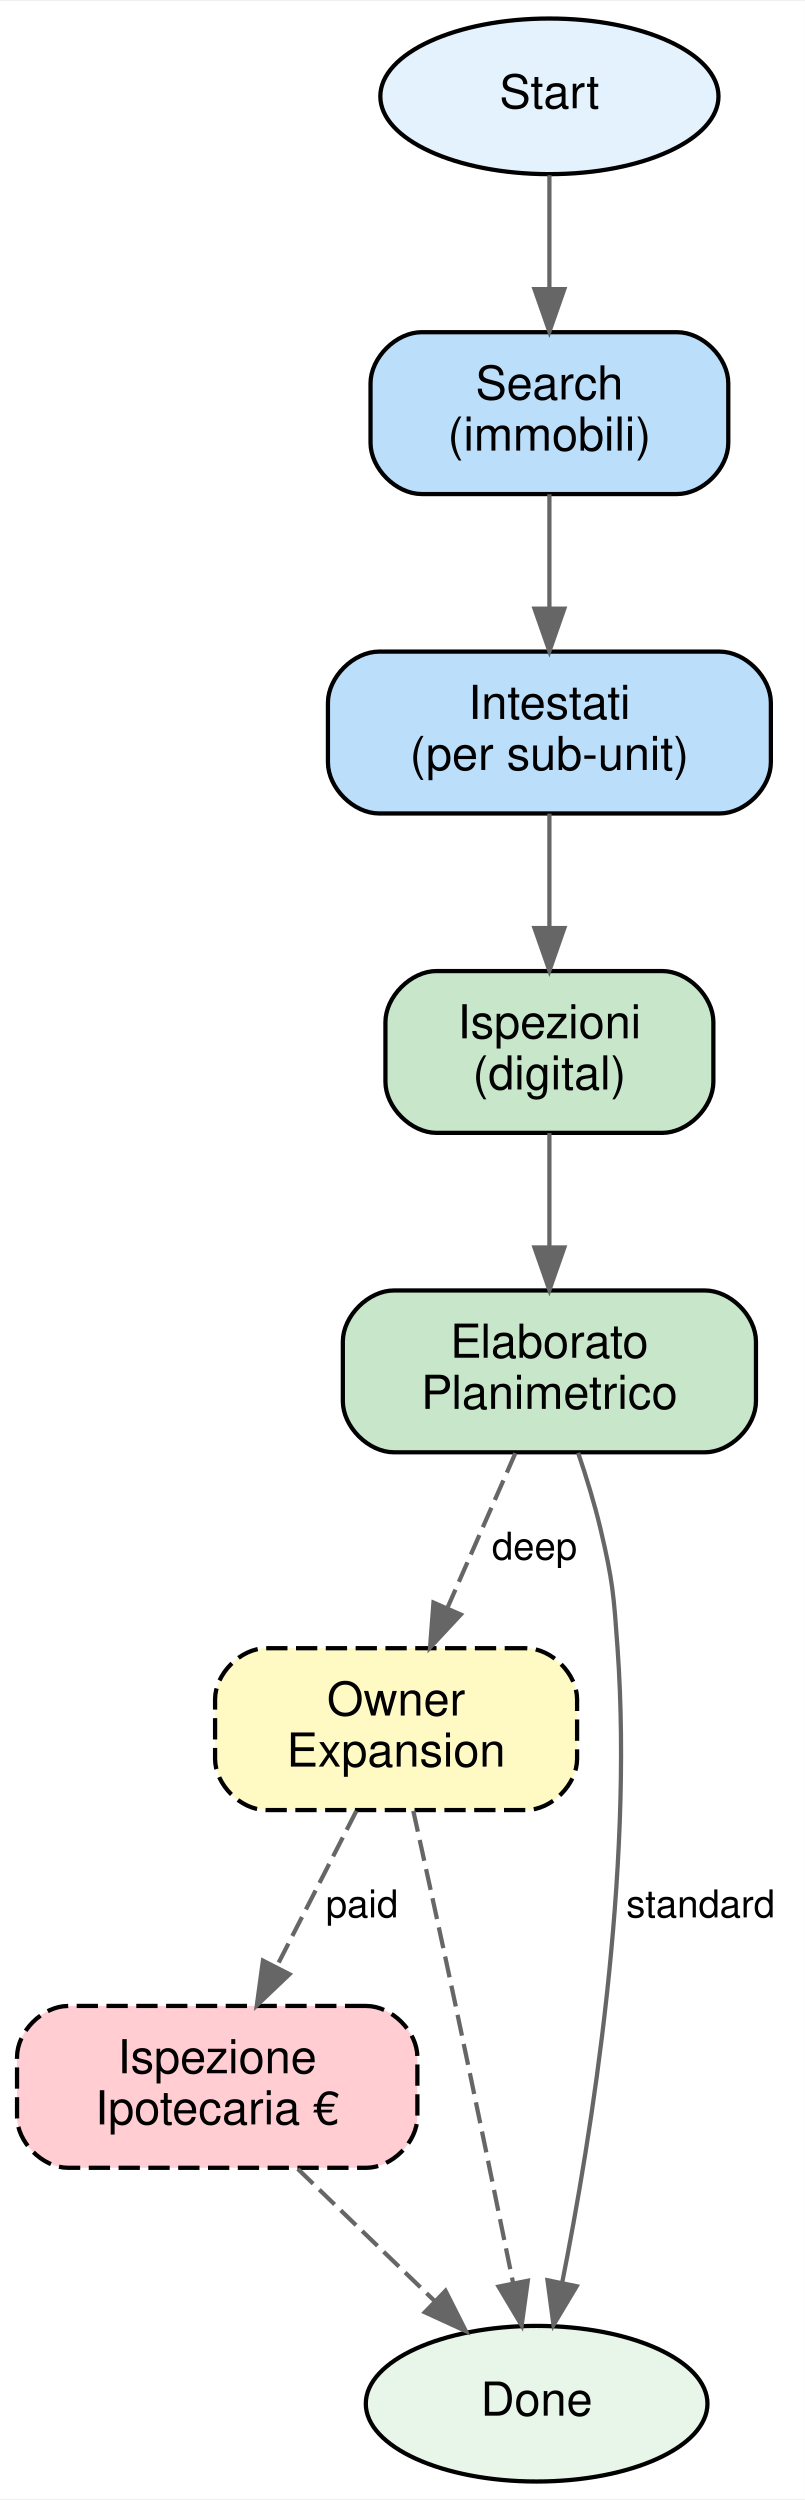
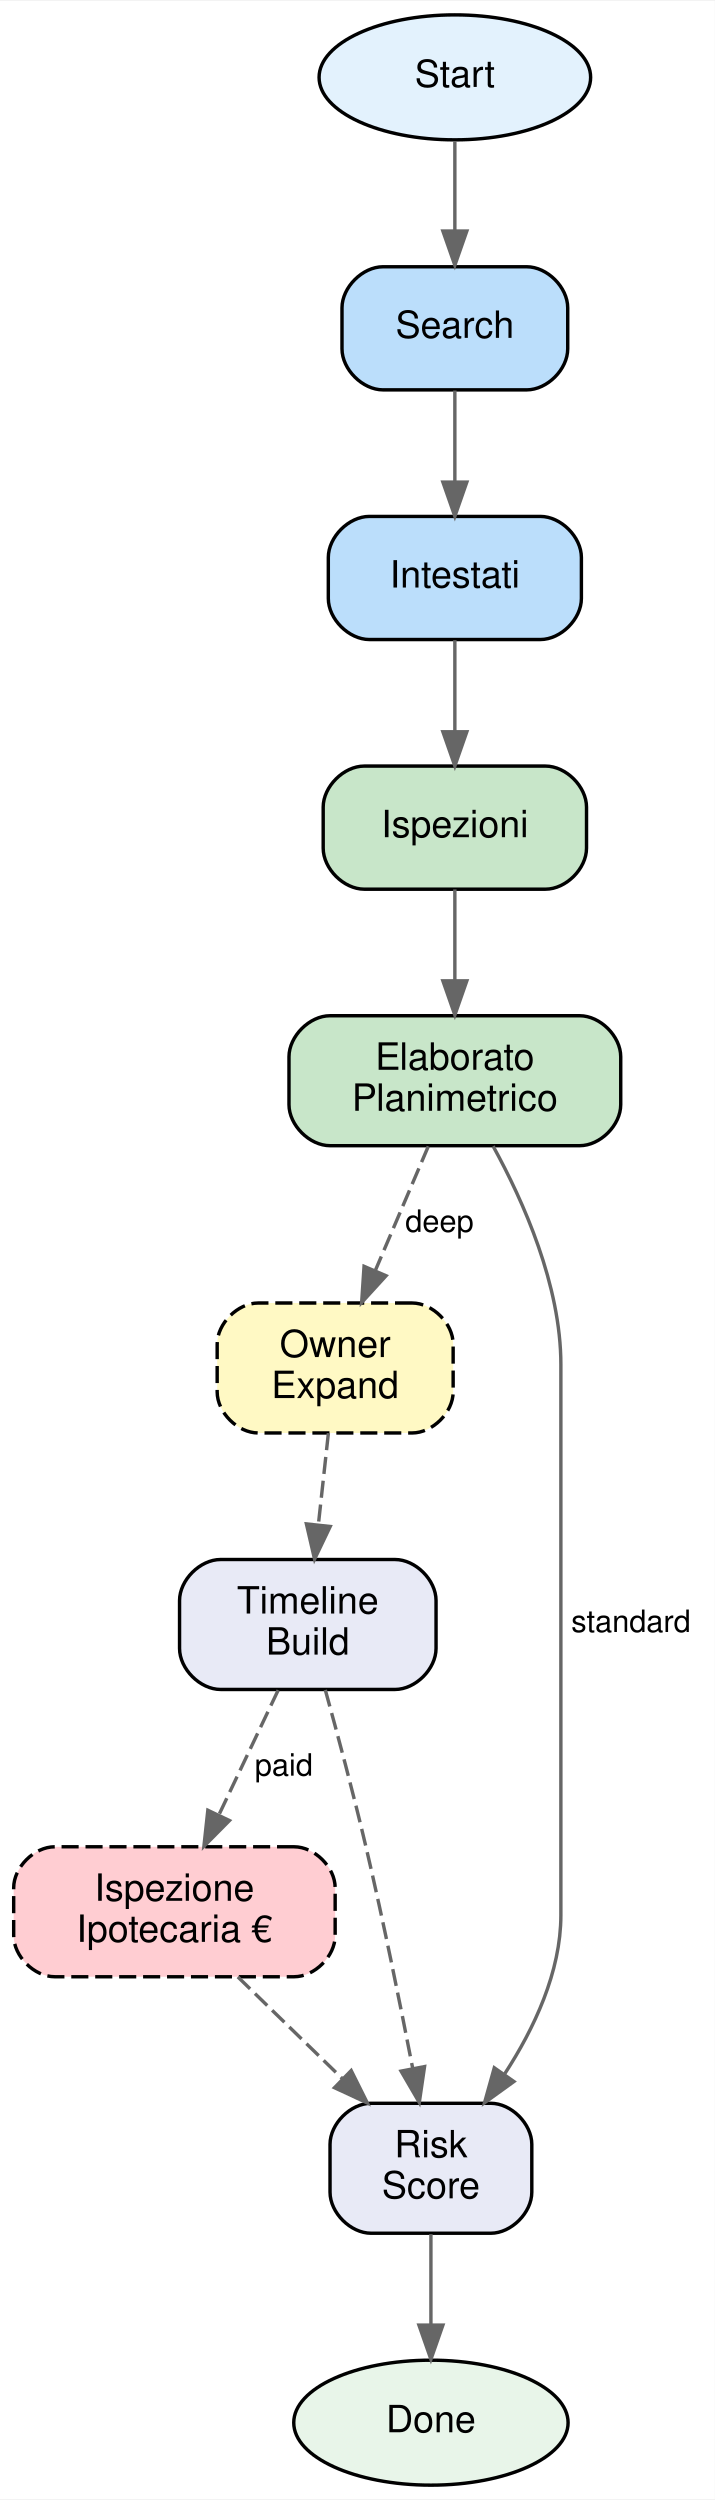
- <svg xmlns="http://www.w3.org/2000/svg" width="189pt" height="587pt" viewBox="0.00 0.00 189.00 586.54">
-   <g id="graph0" class="graph" transform="scale(1 1) rotate(0) translate(4 582.54)">
-     <polygon fill="white" stroke="transparent" points="-4,4 -4,-582.54 185,-582.54 185,4 -4,4" />
+ <svg xmlns="http://www.w3.org/2000/svg" width="209pt" height="731pt" viewBox="0.00 0.00 209.00 730.54">
+   <g id="graph0" class="graph" transform="scale(1 1) rotate(0) translate(4 726.54)">
+     <polygon fill="white" stroke="transparent" points="-4,4 -4,-726.54 205,-726.54 205,4 -4,4" />
    <g id="node1" class="node">
-       <ellipse fill="#e3f2fd" stroke="black" cx="125" cy="-560.15" rx="39.7" ry="18.27" />
-       <text text-anchor="middle" x="125" y="-557.35" font-family="Helvetica,sans-Serif" font-size="11.00">Start</text>
+       <ellipse fill="#e3f2fd" stroke="black" cx="129" cy="-704.15" rx="39.7" ry="18.27" />
+       <text text-anchor="middle" x="129" y="-701.35" font-family="Helvetica,sans-Serif" font-size="11.00">Start</text>
    </g>
    <g id="node2" class="node">
-       <path fill="#bbdefb" stroke="black" d="M155,-504.77C155,-504.77 95,-504.77 95,-504.77 89,-504.77 83,-498.77 83,-492.77 83,-492.77 83,-478.77 83,-478.77 83,-472.77 89,-466.77 95,-466.77 95,-466.77 155,-466.77 155,-466.77 161,-466.77 167,-472.77 167,-478.77 167,-478.77 167,-492.77 167,-492.77 167,-498.77 161,-504.77 155,-504.77" />
-       <text text-anchor="middle" x="125" y="-488.97" font-family="Helvetica,sans-Serif" font-size="11.00">Search</text>
-       <text text-anchor="middle" x="125" y="-476.97" font-family="Helvetica,sans-Serif" font-size="11.00">(immobili)</text>
+       <path fill="#bbdefb" stroke="black" d="M150,-648.77C150,-648.77 108,-648.77 108,-648.77 102,-648.77 96,-642.77 96,-636.77 96,-636.77 96,-624.77 96,-624.77 96,-618.77 102,-612.77 108,-612.77 108,-612.77 150,-612.77 150,-612.77 156,-612.77 162,-618.77 162,-624.77 162,-624.77 162,-636.77 162,-636.77 162,-642.77 156,-648.77 150,-648.77" />
+       <text text-anchor="middle" x="129" y="-627.97" font-family="Helvetica,sans-Serif" font-size="11.00">Search</text>
    </g>
    <g id="edge1" class="edge">
-       <path fill="none" stroke="#666666" d="M125,-541.63C125,-533.63 125,-523.96 125,-514.97" />
-       <polygon fill="#666666" stroke="#666666" points="128.5,-514.89 125,-504.89 121.5,-514.89 128.5,-514.89" />
+       <path fill="none" stroke="#666666" d="M129,-685.51C129,-677.64 129,-668.19 129,-659.42" />
+       <polygon fill="#666666" stroke="#666666" points="132.5,-659.21 129,-649.21 125.5,-659.21 132.5,-659.21" />
    </g>
    <g id="node3" class="node">
-       <path fill="#bbdefb" stroke="black" d="M165,-429.77C165,-429.77 85,-429.77 85,-429.77 79,-429.77 73,-423.77 73,-417.77 73,-417.77 73,-403.77 73,-403.77 73,-397.77 79,-391.77 85,-391.77 85,-391.77 165,-391.77 165,-391.77 171,-391.77 177,-397.77 177,-403.77 177,-403.77 177,-417.77 177,-417.77 177,-423.77 171,-429.77 165,-429.77" />
-       <text text-anchor="middle" x="125" y="-413.97" font-family="Helvetica,sans-Serif" font-size="11.00">Intestati</text>
-       <text text-anchor="middle" x="125" y="-401.97" font-family="Helvetica,sans-Serif" font-size="11.00">(per sub-unit)</text>
+       <path fill="#bbdefb" stroke="black" d="M154,-575.77C154,-575.77 104,-575.77 104,-575.77 98,-575.77 92,-569.77 92,-563.77 92,-563.77 92,-551.77 92,-551.77 92,-545.77 98,-539.77 104,-539.77 104,-539.77 154,-539.77 154,-539.77 160,-539.77 166,-545.77 166,-551.77 166,-551.77 166,-563.77 166,-563.77 166,-569.77 160,-575.77 154,-575.77" />
+       <text text-anchor="middle" x="129" y="-554.97" font-family="Helvetica,sans-Serif" font-size="11.00">Intestati</text>
    </g>
    <g id="edge2" class="edge">
-       <path fill="none" stroke="#666666" d="M125,-466.72C125,-458.65 125,-448.95 125,-439.95" />
-       <polygon fill="#666666" stroke="#666666" points="128.5,-439.86 125,-429.86 121.5,-439.86 128.5,-439.86" />
+       <path fill="none" stroke="#666666" d="M129,-612.58C129,-604.56 129,-594.82 129,-585.84" />
+       <polygon fill="#666666" stroke="#666666" points="132.5,-585.8 129,-575.8 125.5,-585.8 132.5,-585.8" />
    </g>
    <g id="node4" class="node">
-       <path fill="#c8e6c9" stroke="black" d="M151.5,-354.77C151.5,-354.77 98.5,-354.77 98.5,-354.77 92.5,-354.77 86.5,-348.77 86.5,-342.77 86.5,-342.77 86.5,-328.77 86.5,-328.77 86.5,-322.77 92.5,-316.77 98.5,-316.77 98.5,-316.77 151.5,-316.77 151.5,-316.77 157.5,-316.77 163.5,-322.77 163.5,-328.77 163.5,-328.77 163.5,-342.77 163.5,-342.77 163.5,-348.77 157.5,-354.77 151.5,-354.77" />
-       <text text-anchor="middle" x="125" y="-338.97" font-family="Helvetica,sans-Serif" font-size="11.00">Ispezioni</text>
-       <text text-anchor="middle" x="125" y="-326.97" font-family="Helvetica,sans-Serif" font-size="11.00">(digital)</text>
+       <path fill="#c8e6c9" stroke="black" d="M155.5,-502.77C155.5,-502.77 102.5,-502.77 102.5,-502.77 96.5,-502.77 90.5,-496.77 90.5,-490.77 90.5,-490.77 90.5,-478.77 90.5,-478.77 90.5,-472.77 96.5,-466.77 102.5,-466.77 102.5,-466.77 155.5,-466.77 155.5,-466.77 161.5,-466.77 167.5,-472.77 167.5,-478.77 167.5,-478.77 167.5,-490.77 167.5,-490.77 167.5,-496.77 161.5,-502.77 155.5,-502.77" />
+       <text text-anchor="middle" x="129" y="-481.97" font-family="Helvetica,sans-Serif" font-size="11.00">Ispezioni</text>
    </g>
    <g id="edge3" class="edge">
-       <path fill="none" stroke="#666666" d="M125,-391.72C125,-383.65 125,-373.95 125,-364.95" />
-       <polygon fill="#666666" stroke="#666666" points="128.5,-364.86 125,-354.86 121.5,-364.86 128.5,-364.86" />
+       <path fill="none" stroke="#666666" d="M129,-539.58C129,-531.56 129,-521.82 129,-512.84" />
+       <polygon fill="#666666" stroke="#666666" points="132.5,-512.8 129,-502.8 125.5,-512.8 132.5,-512.8" />
    </g>
    <g id="node5" class="node">
-       <path fill="#c8e6c9" stroke="black" d="M161.5,-279.77C161.5,-279.77 88.5,-279.77 88.5,-279.77 82.5,-279.77 76.5,-273.77 76.5,-267.77 76.5,-267.77 76.5,-253.77 76.5,-253.77 76.5,-247.77 82.5,-241.77 88.5,-241.77 88.5,-241.77 161.5,-241.77 161.5,-241.77 167.5,-241.77 173.5,-247.77 173.5,-253.77 173.5,-253.77 173.5,-267.77 173.5,-267.77 173.5,-273.77 167.5,-279.77 161.5,-279.77" />
-       <text text-anchor="middle" x="125" y="-263.97" font-family="Helvetica,sans-Serif" font-size="11.00">Elaborato</text>
-       <text text-anchor="middle" x="125" y="-251.97" font-family="Helvetica,sans-Serif" font-size="11.00">Planimetrico</text>
+       <path fill="#c8e6c9" stroke="black" d="M165.5,-429.77C165.5,-429.77 92.5,-429.77 92.5,-429.77 86.5,-429.77 80.5,-423.77 80.5,-417.77 80.5,-417.77 80.5,-403.77 80.5,-403.77 80.5,-397.77 86.5,-391.77 92.5,-391.77 92.5,-391.77 165.5,-391.77 165.5,-391.77 171.5,-391.77 177.5,-397.77 177.5,-403.77 177.5,-403.77 177.5,-417.77 177.5,-417.77 177.5,-423.77 171.5,-429.77 165.5,-429.77" />
+       <text text-anchor="middle" x="129" y="-413.97" font-family="Helvetica,sans-Serif" font-size="11.00">Elaborato</text>
+       <text text-anchor="middle" x="129" y="-401.97" font-family="Helvetica,sans-Serif" font-size="11.00">Planimetrico</text>
    </g>
    <g id="edge4" class="edge">
-       <path fill="none" stroke="#666666" d="M125,-316.72C125,-308.65 125,-298.95 125,-289.95" />
-       <polygon fill="#666666" stroke="#666666" points="128.5,-289.86 125,-279.86 121.5,-289.86 128.5,-289.86" />
+       <path fill="none" stroke="#666666" d="M129,-466.71C129,-458.76 129,-449.08 129,-440.08" />
+       <polygon fill="#666666" stroke="#666666" points="132.5,-439.97 129,-429.97 125.5,-439.97 132.5,-439.97" />
    </g>
    <g id="node6" class="node">
-       <path fill="#fff9c4" stroke="black" stroke-dasharray="5,2" d="M119.5,-195.77C119.5,-195.77 58.5,-195.77 58.5,-195.77 52.5,-195.77 46.5,-189.77 46.5,-183.77 46.5,-183.77 46.5,-169.77 46.5,-169.77 46.5,-163.77 52.5,-157.77 58.5,-157.77 58.5,-157.77 119.5,-157.77 119.5,-157.77 125.5,-157.77 131.5,-163.77 131.5,-169.77 131.5,-169.77 131.5,-183.77 131.5,-183.77 131.5,-189.77 125.5,-195.77 119.5,-195.77" />
-       <text text-anchor="middle" x="89" y="-179.97" font-family="Helvetica,sans-Serif" font-size="11.00">Owner</text>
-       <text text-anchor="middle" x="89" y="-167.97" font-family="Helvetica,sans-Serif" font-size="11.00">Expansion</text>
+       <path fill="#fff9c4" stroke="black" stroke-dasharray="5,2" d="M116.5,-345.77C116.5,-345.77 71.5,-345.77 71.5,-345.77 65.5,-345.77 59.5,-339.77 59.5,-333.77 59.5,-333.77 59.5,-319.77 59.5,-319.77 59.5,-313.77 65.5,-307.77 71.5,-307.77 71.5,-307.77 116.5,-307.77 116.5,-307.77 122.5,-307.77 128.5,-313.77 128.5,-319.77 128.5,-319.77 128.5,-333.77 128.5,-333.77 128.5,-339.77 122.5,-345.77 116.5,-345.77" />
+       <text text-anchor="middle" x="94" y="-329.97" font-family="Helvetica,sans-Serif" font-size="11.00">Owner</text>
+       <text text-anchor="middle" x="94" y="-317.97" font-family="Helvetica,sans-Serif" font-size="11.00">Expand</text>
+     </g>
+     <g id="edge5" class="edge">
+       <path fill="none" stroke="#666666" stroke-dasharray="5,2" d="M121.23,-391.57C116.7,-380.95 110.89,-367.35 105.81,-355.43" />
+       <polygon fill="#666666" stroke="#666666" points="108.89,-353.74 101.75,-345.92 102.45,-356.49 108.89,-353.74" />
+       <text text-anchor="middle" x="124.5" y="-366.57" font-family="Helvetica,sans-Serif" font-size="9.00">deep</text>
+     </g>
+     <g id="node9" class="node">
+       <path fill="#e8eaf6" stroke="black" d="M139.5,-111.77C139.5,-111.77 104.5,-111.77 104.5,-111.77 98.5,-111.77 92.5,-105.77 92.5,-99.77 92.5,-99.77 92.5,-85.77 92.5,-85.77 92.5,-79.77 98.5,-73.77 104.5,-73.77 104.5,-73.77 139.5,-73.77 139.5,-73.77 145.5,-73.77 151.5,-79.77 151.5,-85.77 151.5,-85.77 151.5,-99.77 151.5,-99.77 151.5,-105.77 145.5,-111.77 139.5,-111.77" />
+       <text text-anchor="middle" x="122" y="-95.97" font-family="Helvetica,sans-Serif" font-size="11.00">Risk</text>
+       <text text-anchor="middle" x="122" y="-83.97" font-family="Helvetica,sans-Serif" font-size="11.00">Score</text>
+     </g>
+     <g id="edge7" class="edge">
+       <path fill="none" stroke="#666666" d="M140.19,-391.62C149.07,-375.47 160,-350.9 160,-327.77 160,-327.77 160,-327.77 160,-166.77 160,-150.17 152.17,-133.6 143.62,-120.45" />
+       <polygon fill="#666666" stroke="#666666" points="146.27,-118.13 137.68,-111.94 140.53,-122.14 146.27,-118.13" />
+       <text text-anchor="middle" x="180.5" y="-249.57" font-family="Helvetica,sans-Serif" font-size="9.00">standard</text>
+     </g>
+     <g id="node7" class="node">
+       <path fill="#e8eaf6" stroke="black" d="M111.5,-270.77C111.5,-270.77 60.5,-270.77 60.5,-270.77 54.5,-270.77 48.5,-264.77 48.5,-258.77 48.5,-258.77 48.5,-244.77 48.5,-244.77 48.5,-238.77 54.5,-232.77 60.5,-232.77 60.5,-232.77 111.5,-232.77 111.5,-232.77 117.5,-232.77 123.5,-238.77 123.5,-244.77 123.5,-244.77 123.5,-258.77 123.5,-258.77 123.5,-264.77 117.5,-270.77 111.5,-270.77" />
+       <text text-anchor="middle" x="86" y="-254.97" font-family="Helvetica,sans-Serif" font-size="11.00">Timeline</text>
+       <text text-anchor="middle" x="86" y="-242.97" font-family="Helvetica,sans-Serif" font-size="11.00">Build</text>
    </g>
    <g id="edge6" class="edge">
-       <path fill="none" stroke="#666666" stroke-dasharray="5,2" d="M117.01,-241.57C112.35,-230.95 106.38,-217.35 101.14,-205.43" />
-       <polygon fill="#666666" stroke="#666666" points="104.19,-203.67 96.97,-195.92 97.78,-206.48 104.19,-203.67" />
-       <text text-anchor="middle" x="121.5" y="-216.57" font-family="Helvetica,sans-Serif" font-size="9.00">deep</text>
+       <path fill="none" stroke="#666666" stroke-dasharray="5,2" d="M92.02,-307.72C91.14,-299.65 90.07,-289.95 89.09,-280.95" />
+       <polygon fill="#666666" stroke="#666666" points="92.55,-280.42 87.98,-270.86 85.59,-281.18 92.55,-280.42" />
    </g>
    <g id="node8" class="node">
+       <path fill="#ffcdd2" stroke="black" stroke-dasharray="5,2" d="M82,-186.77C82,-186.77 12,-186.77 12,-186.77 6,-186.77 0,-180.77 0,-174.77 0,-174.77 0,-160.77 0,-160.77 0,-154.77 6,-148.77 12,-148.77 12,-148.77 82,-148.77 82,-148.77 88,-148.77 94,-154.77 94,-160.77 94,-160.77 94,-174.77 94,-174.77 94,-180.77 88,-186.77 82,-186.77" />
+       <text text-anchor="middle" x="47" y="-170.97" font-family="Helvetica,sans-Serif" font-size="11.00">Ispezione</text>
+       <text text-anchor="middle" x="47" y="-158.97" font-family="Helvetica,sans-Serif" font-size="11.00">Ipotecaria €</text>
+     </g>
+     <g id="edge8" class="edge">
+       <path fill="none" stroke="#666666" stroke-dasharray="5,2" d="M77.34,-232.57C72.24,-221.85 65.69,-208.08 59.99,-196.07" />
+       <polygon fill="#666666" stroke="#666666" points="63.09,-194.44 55.63,-186.92 56.77,-197.45 63.09,-194.44" />
+       <text text-anchor="middle" x="79" y="-207.57" font-family="Helvetica,sans-Serif" font-size="9.00">paid</text>
+     </g>
+     <g id="edge10" class="edge">
+       <path fill="none" stroke="#666666" stroke-dasharray="5,2" d="M91.12,-232.63C94.65,-219.86 99.35,-202.33 103,-186.77 108.09,-165.08 113.11,-140.35 116.7,-121.86" />
+       <polygon fill="#666666" stroke="#666666" points="120.14,-122.5 118.6,-112.01 113.27,-121.17 120.14,-122.5" />
+     </g>
+     <g id="edge9" class="edge">
+       <path fill="none" stroke="#666666" stroke-dasharray="5,2" d="M65.54,-148.72C74.73,-139.77 85.99,-128.82 96.03,-119.05" />
+       <polygon fill="#666666" stroke="#666666" points="98.69,-121.34 103.41,-111.86 93.81,-116.33 98.69,-121.34" />
+     </g>
+     <g id="node10" class="node">
      <ellipse fill="#e8f5e9" stroke="black" cx="122" cy="-18.38" rx="40.11" ry="18.27" />
      <text text-anchor="middle" x="122" y="-15.58" font-family="Helvetica,sans-Serif" font-size="11.00">Done</text>
    </g>
-     <g id="edge5" class="edge">
-       <path fill="none" stroke="#666666" d="M131.75,-241.64C133.67,-235.98 135.61,-229.67 137,-223.77 139.89,-211.54 140.11,-208.31 141,-195.77 144.76,-142.87 134.87,-81.34 127.98,-46.71" />
-       <polygon fill="#666666" stroke="#666666" points="131.4,-45.96 125.96,-36.87 124.55,-47.37 131.4,-45.96" />
-       <text text-anchor="middle" x="160.5" y="-132.57" font-family="Helvetica,sans-Serif" font-size="9.00">standard</text>
-     </g>
-     <g id="node7" class="node">
-       <path fill="#ffcdd2" stroke="black" stroke-dasharray="5,2" d="M82,-111.77C82,-111.77 12,-111.77 12,-111.77 6,-111.77 0,-105.77 0,-99.77 0,-99.77 0,-85.77 0,-85.77 0,-79.77 6,-73.77 12,-73.77 12,-73.77 82,-73.77 82,-73.77 88,-73.77 94,-79.77 94,-85.77 94,-85.77 94,-99.77 94,-99.77 94,-105.77 88,-111.77 82,-111.77" />
-       <text text-anchor="middle" x="47" y="-95.97" font-family="Helvetica,sans-Serif" font-size="11.00">Ispezione</text>
-       <text text-anchor="middle" x="47" y="-83.97" font-family="Helvetica,sans-Serif" font-size="11.00">Ipotecaria €</text>
-     </g>
-     <g id="edge7" class="edge">
-       <path fill="none" stroke="#666666" stroke-dasharray="5,2" d="M79.68,-157.57C74.19,-146.85 67.13,-133.08 60.98,-121.07" />
-       <polygon fill="#666666" stroke="#666666" points="63.97,-119.22 56.3,-111.92 57.74,-122.41 63.97,-119.22" />
-       <text text-anchor="middle" x="81" y="-132.57" font-family="Helvetica,sans-Serif" font-size="9.00">paid</text>
-     </g>
-     <g id="edge9" class="edge">
-       <path fill="none" stroke="#666666" stroke-dasharray="5,2" d="M93.04,-157.58C95.87,-144.77 99.72,-127.23 103,-111.77 107.63,-89.94 112.72,-65.18 116.46,-46.79" />
-       <polygon fill="#666666" stroke="#666666" points="119.93,-47.26 118.49,-36.77 113.07,-45.87 119.93,-47.26" />
-     </g>
-     <g id="edge8" class="edge">
-       <path fill="none" stroke="#666666" stroke-dasharray="5,2" d="M65.93,-73.5C75.7,-64.07 87.73,-52.46 98.14,-42.41" />
-       <polygon fill="#666666" stroke="#666666" points="100.61,-44.89 105.38,-35.43 95.75,-39.85 100.61,-44.89" />
+     <g id="edge11" class="edge">
+       <path fill="none" stroke="#666666" d="M122,-73.5C122,-65.52 122,-55.99 122,-47.16" />
+       <polygon fill="#666666" stroke="#666666" points="125.5,-46.9 122,-36.9 118.5,-46.9 125.5,-46.9" />
    </g>
  </g>
</svg>
